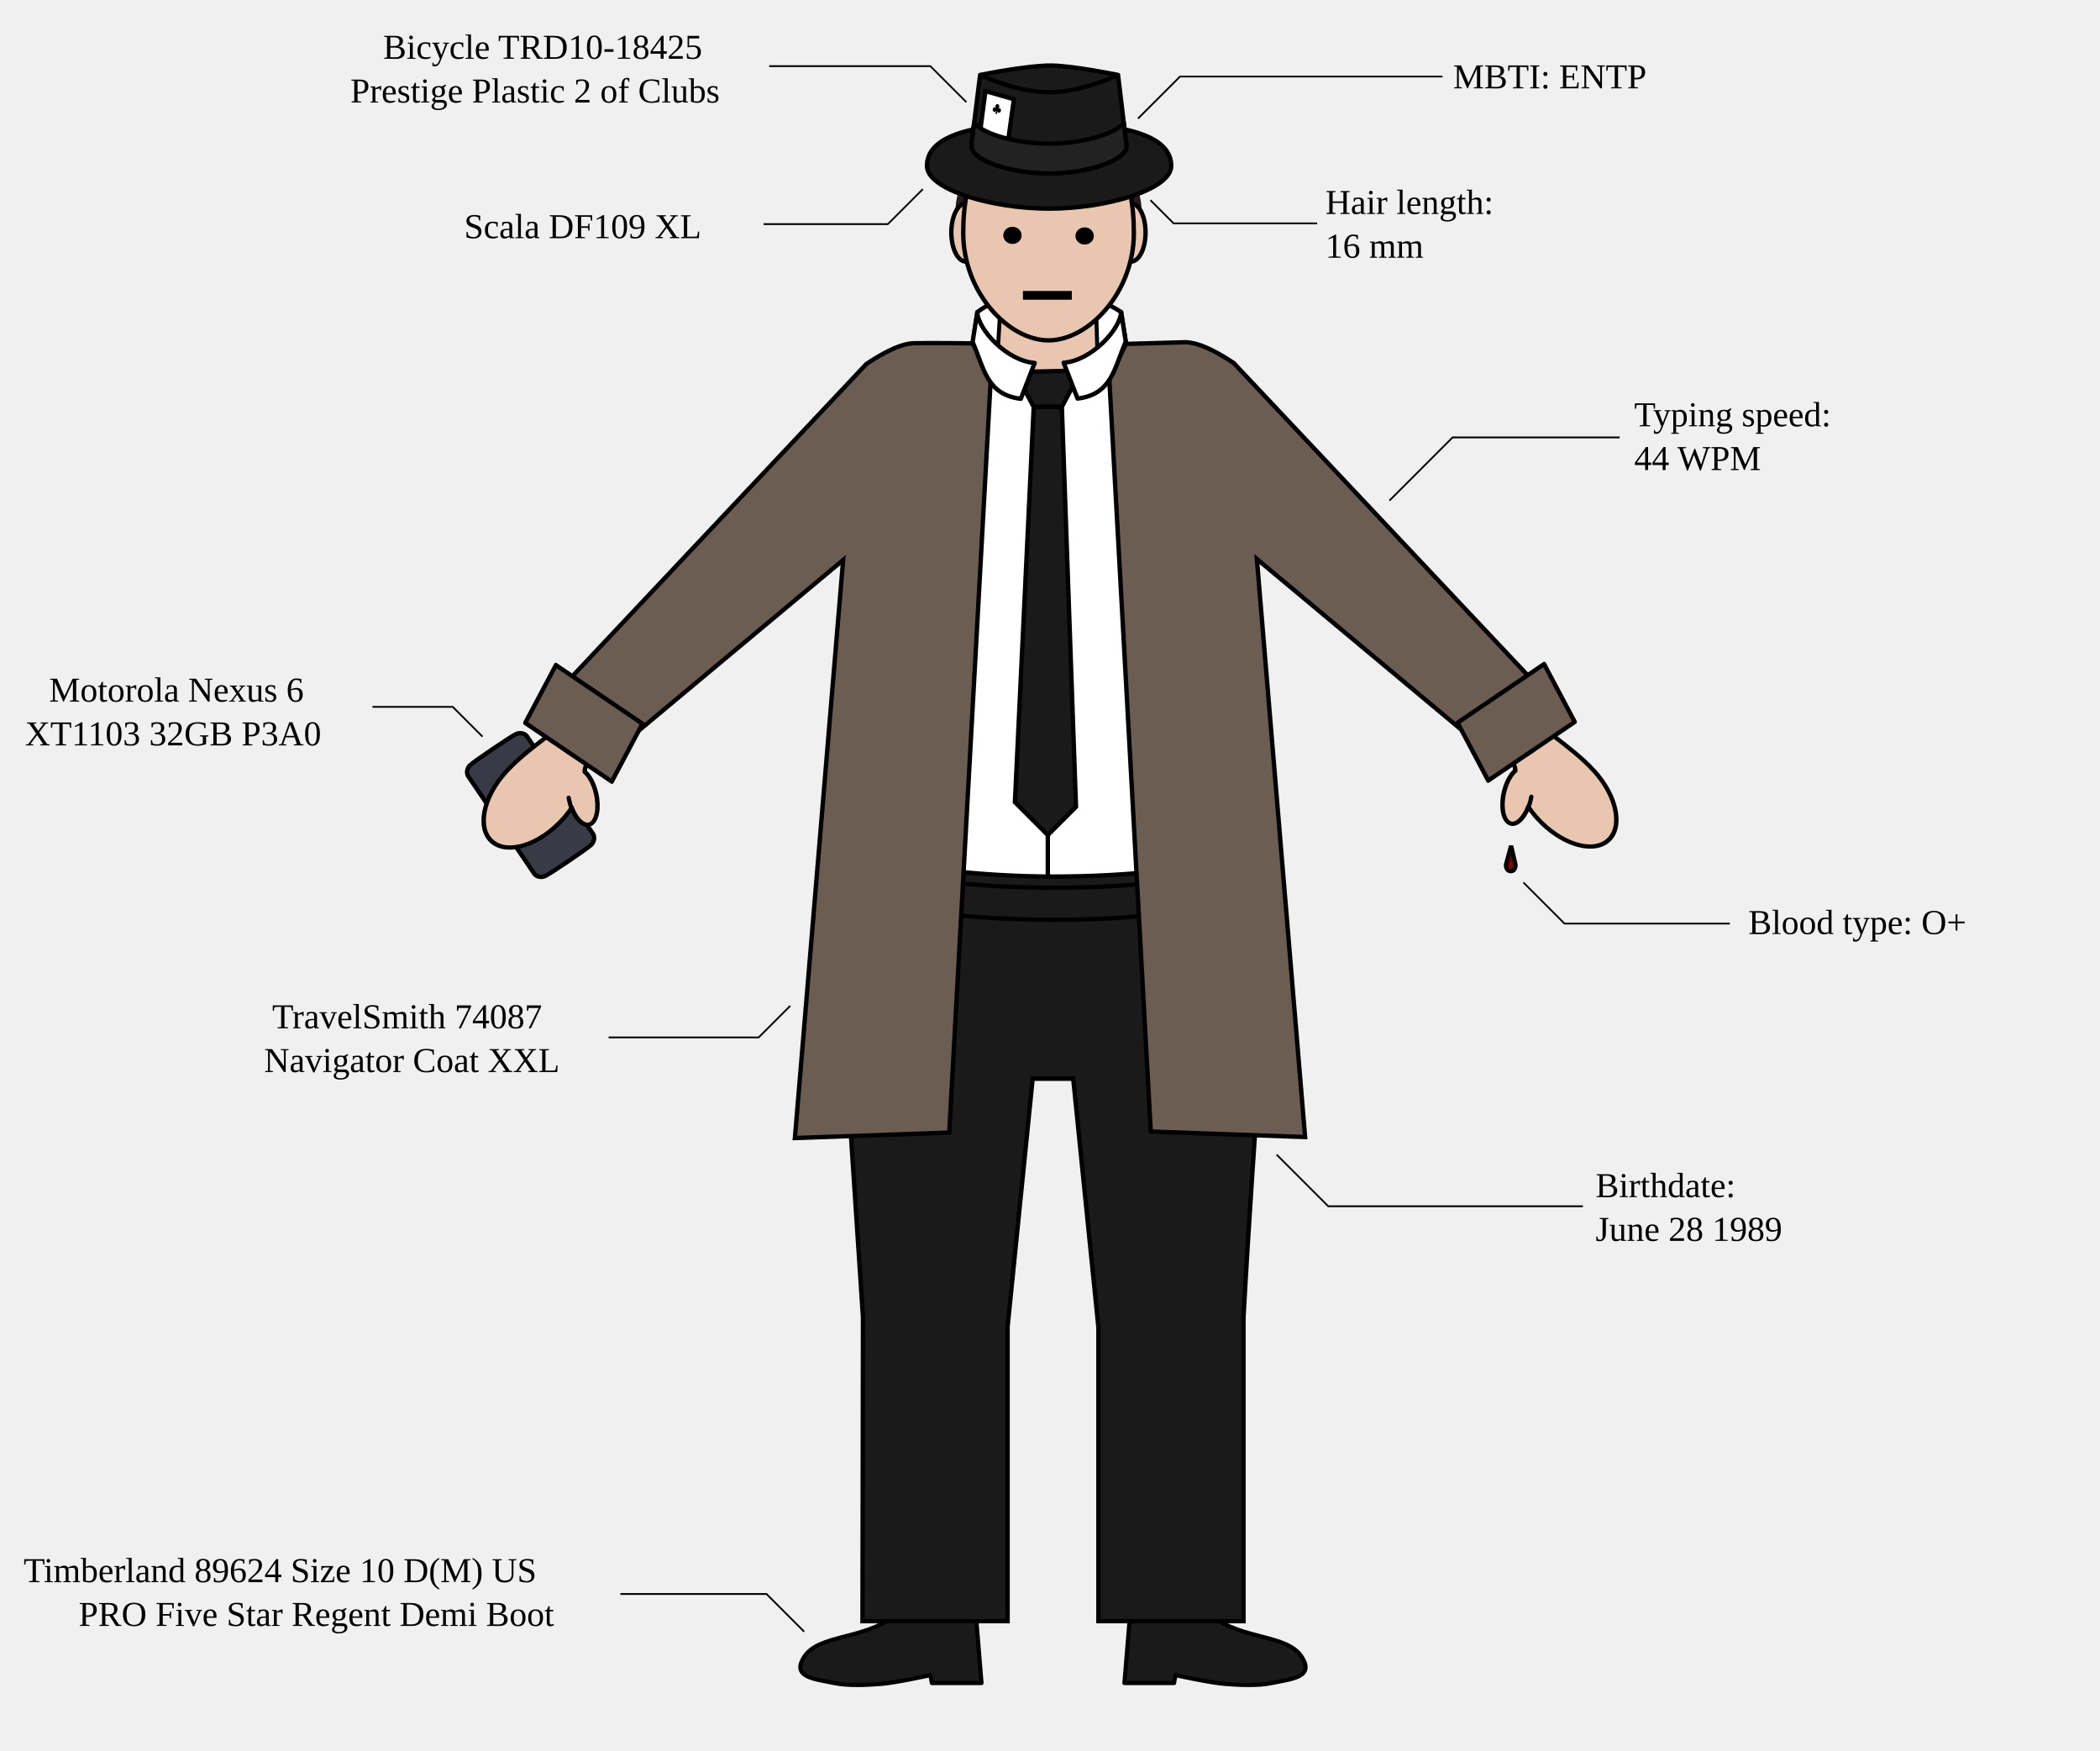
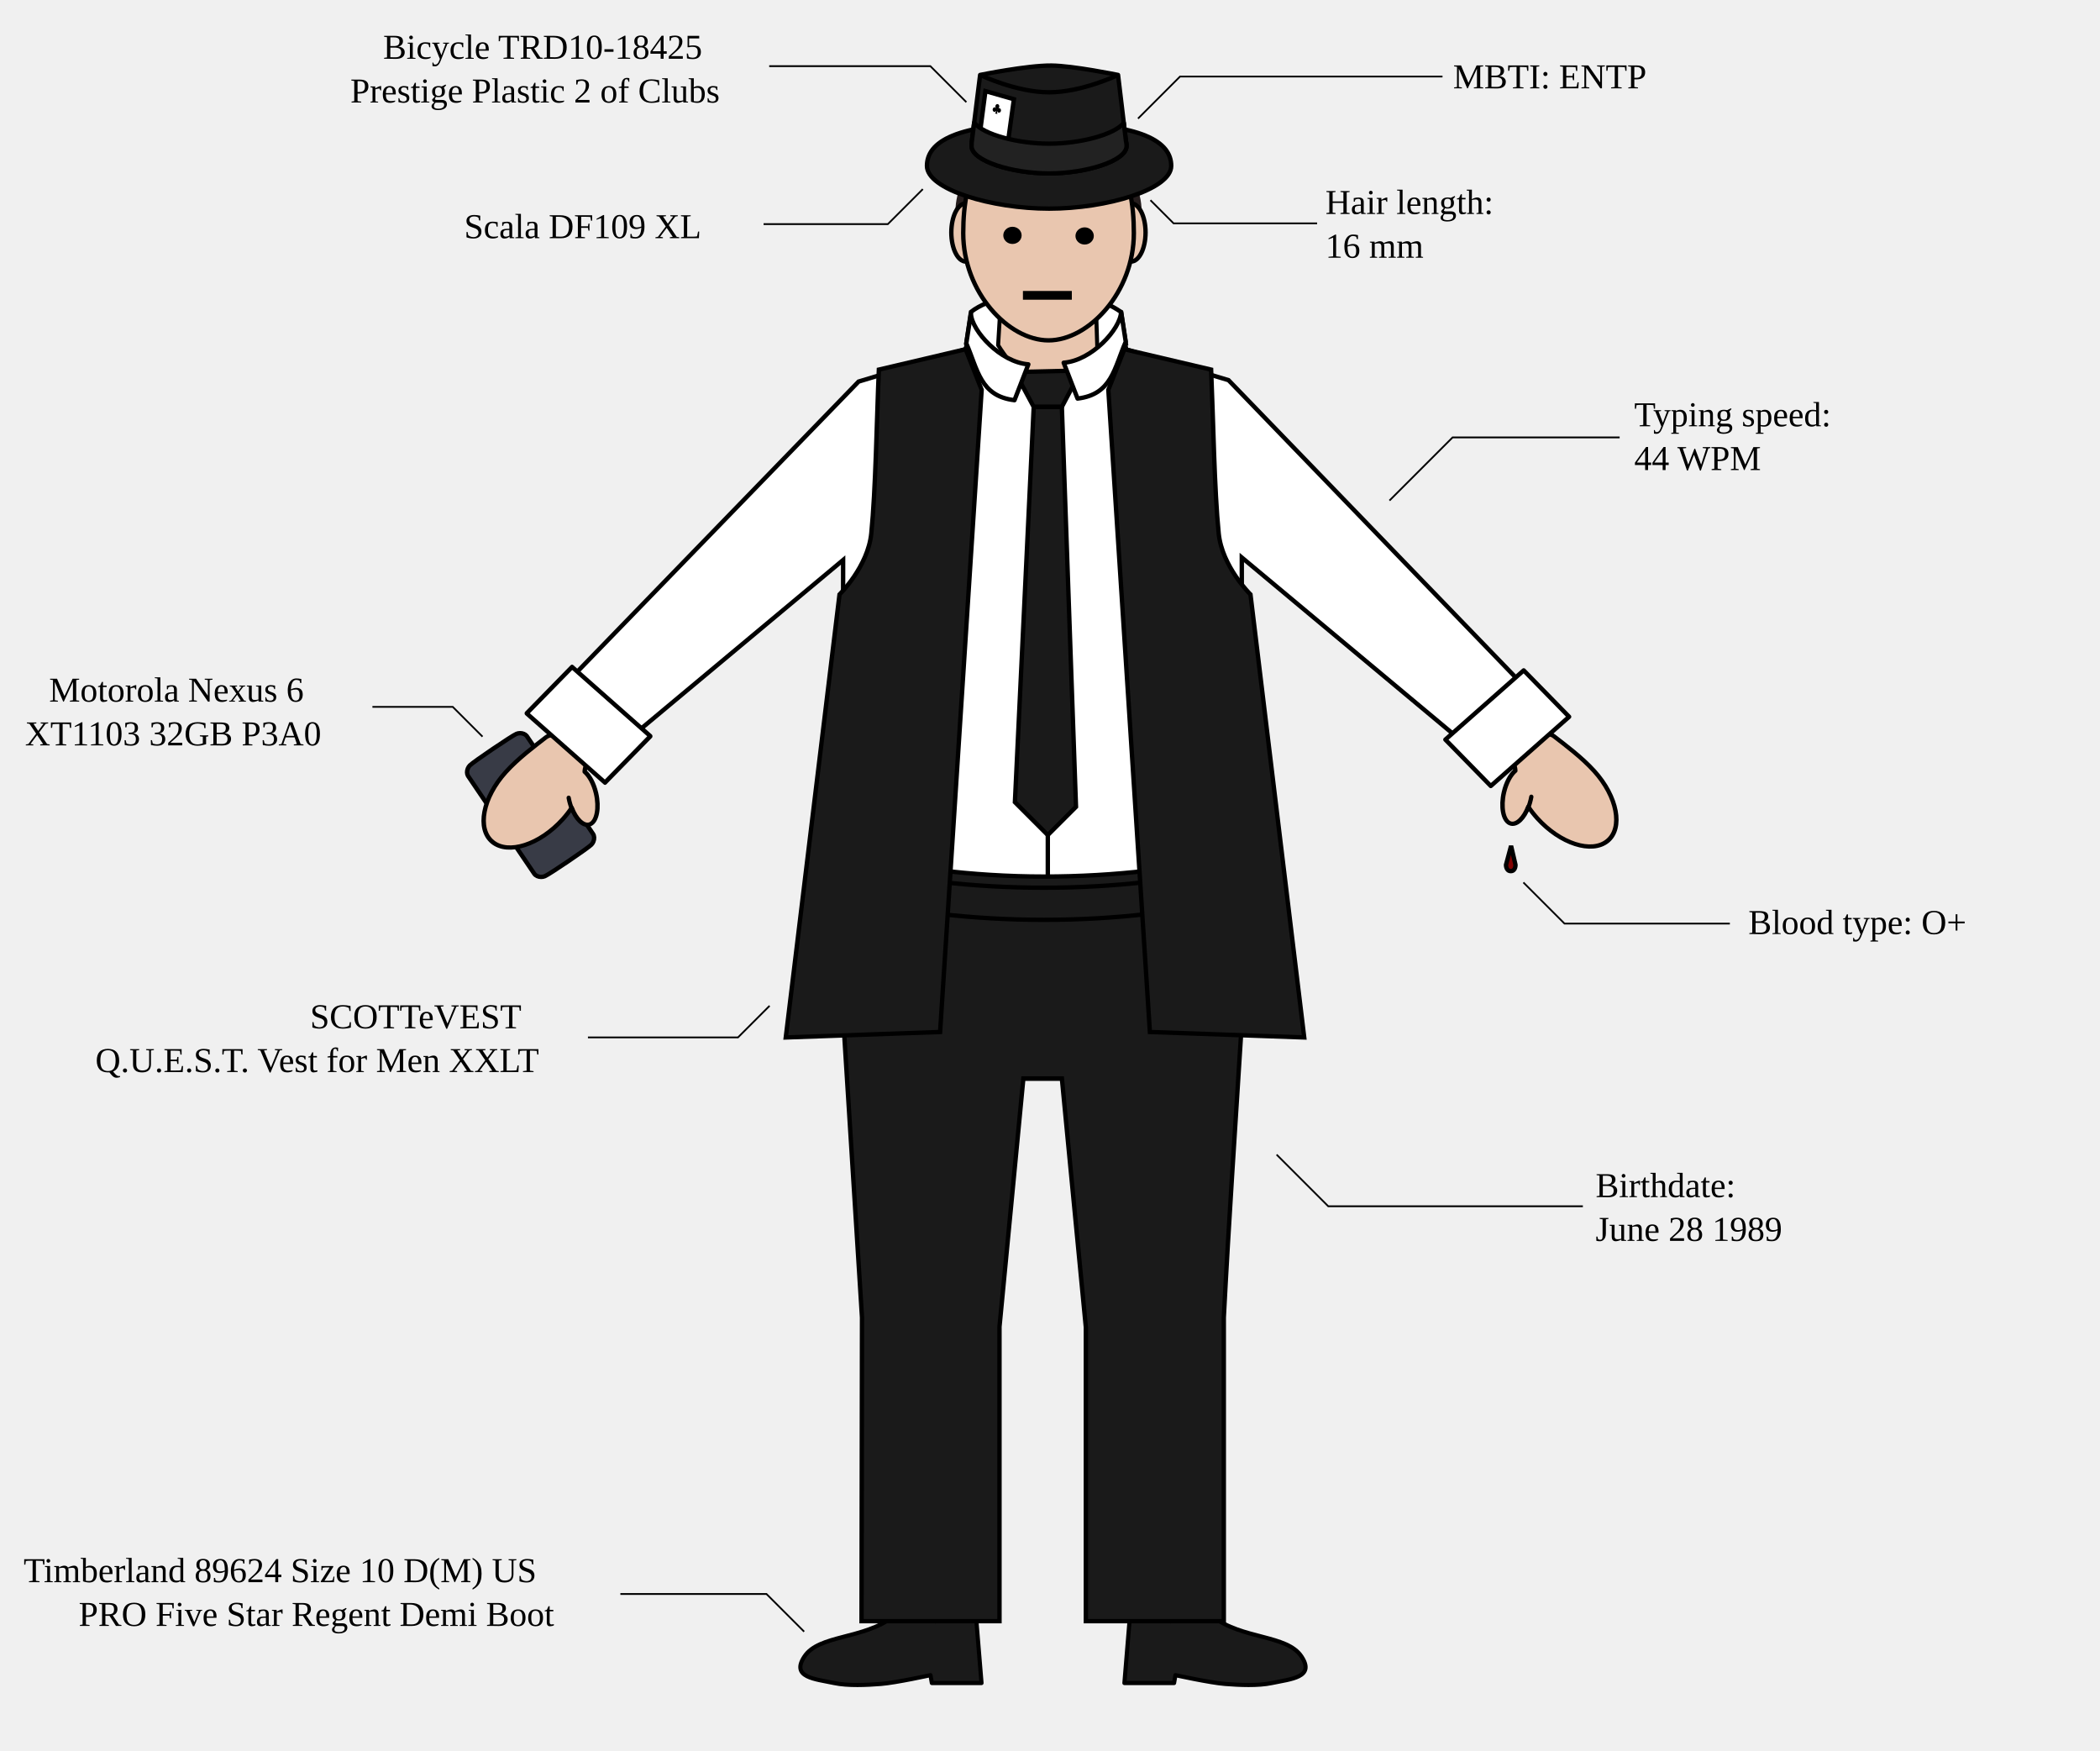
<svg xmlns="http://www.w3.org/2000/svg" width="1200" height="1000" id="infographic-base" version="1.1">
  <style>
    text {
      font-size:20px;
      font-style:normal;
      font-variant:normal;
      font-weight:normal;
      font-stretch:normal;
      line-height:125%;
      letter-spacing:0px;
      word-spacing:0px;
      fill:#000000;
      fill-opacity:1;
      stroke:none;
    }

    .start-align {
      text-align: start;
      text-anchor: start;
    }

    .end-align {
      text-align: end;
      text-anchor: end;
    }
  </style>
  <g id="layer1" style="display:inline" transform="translate(0,-52.36217)">
    <ellipse style="fill:#241c1c;fill-opacity:1;stroke:none" id="hairellipse" cx="599.167" cy="173.313" rx="53.2" ry="45" />
    <path id="rect2399" d="m 459.709,998.649 c 8.329,-12.533 33.727,-9.651 50.806,-22.795 16.266,3.638 31.994,3.571 47.213,0 l 3.139,37.999 -28.379,0 -0.785,-4.506 c 0,0 -19.715,4.342 -28.279,5.016 -8.03,0.631 -18.911,1.177 -26.824,-0.51 -10.755,-2.293 -24.919,-3.124 -16.891,-15.204 z" style="fill:#1a1a1a;fill-opacity:1;stroke:#000000;stroke-width:2.375;stroke-linecap:round;stroke-linejoin:round;stroke-miterlimit:4;stroke-opacity:1" />
    <path id="path3316" d="m 743.676,998.649 c -8.329,-12.533 -33.727,-9.651 -50.806,-22.795 -16.266,3.638 -31.994,3.571 -47.213,0 l -3.139,37.999 28.379,0 0.785,-4.506 c 0,0 19.715,4.342 28.279,5.016 8.03,0.631 18.911,1.177 26.824,-0.51 10.755,-2.293 24.919,-3.124 16.891,-15.204 z" style="fill:#1a1a1a;fill-opacity:1;stroke:#000000;stroke-width:2.375;stroke-linecap:round;stroke-linejoin:round;stroke-miterlimit:4;stroke-opacity:1" />
-     <path style="fill:#ffffff;fill-opacity:1;stroke:#000000;stroke-width:2.5;stroke-miterlimit:4;stroke-opacity:1;stroke-dasharray:none;display:inline" d="m 599.5,218.737 c -15.269,0.017 -30.42,4.054 -40.875,11.812 l -2.812,17.969 35.781,14.406 c -12.108,-0.934 -23.606,-5.362 -35.75,-12.656 l -74.156,271.25 0,104 c 0,23.812 19.188,43 43,43 l 154.031,0 c 23.812,0 42.969,-19.188 42.969,-43 l 0,-103.25 -78.688,-273.25 0.5,-0.188 -2.875,-18.188 C 628.342,222.383 612.125,218.822 599.5,218.737 z m 41.125,31.188 c -11.559,6.237 -21.885,10.115 -31.531,11.938 z" id="rect2385" />
-     <path style="fill:#1a1a1a;fill-opacity:1;stroke:#000000;stroke-width:2.5;stroke-miterlimit:4;stroke-opacity:1;stroke-dasharray:none" d="m 481.698,539.629 0.062,88.094 c -8.3e-4,0.021 8.2e-4,0.042 0,0.062 l 0,0.094 c -0.177,4.623 0.038,9.345 0.594,14.094 l 10.781,163.094 -0.281,173.438 82.906,0 0,-168.156 14.344,-141.844 23.156,0 14.406,142.156 0,167.844 82.906,0 0,-173.438 c 2.912,-53.642 6.886,-108.899 10.469,-163.094 0.547,-4.673 0.728,-9.322 0.562,-13.875 l 0,-0.344 c -4.2e-4,-0.01 4.2e-4,-0.021 0,-0.031 l -0.344,-87.469 c -35.224,8.189 -75.765,12.875 -118.875,12.875 -43.106,0 -85.466,-5.312 -120.688,-13.5 z" id="path3262" />
-     <path style="fill:none;stroke:#000000;stroke-width:2.486;stroke-linecap:round;stroke-linejoin:round;stroke-miterlimit:4;stroke-opacity:1;stroke-dasharray:none;display:inline" d="m 483.59,546.647 c 35.221,8.188 75.726,12.858 118.832,12.858 43.11,0 83.639,-4.669 118.863,-12.858" id="path3338" />
+     <path style="display:inline;fill:#ffffff;fill-opacity:1;stroke:#000000;stroke-width:2.5;stroke-miterlimit:4;stroke-dasharray:none;stroke-opacity:1" d="m 599.297,166.375 c -14.519,0.017 -34.514,4.054 -44.455,11.812 l -2.674,17.969 34.021,14.406 c -10.316,-0.837 -20.167,-4.487 -30.41,-10.482 l 0.064,-2.174 -2.229,0.877 c -0.472,-0.29 -0.944,-0.577 -1.418,-0.877 l -0.414,1.596 -61.164,18.492 -173.172,178.553 c -3.438,7.543 -4.231,15.817 -0.5,23.656 5.931,12.461 20.852,17.743 33.312,11.812 5.596,-2.663 9.755,-7.152 12.094,-12.406 l 119.438,-99.688 -0.104,149.234 0,104 c 0,23.812 18.244,43 40.885,43 l 146.459,0 c 22.641,0 40.855,-19.188 40.855,-43 l 0,-103.25 -0.531,-2.166 0.344,-0.021 -0.104,-149.234 119.438,99.688 c 2.339,5.254 6.498,9.743 12.094,12.406 12.461,5.931 27.382,0.648 33.312,-11.812 3.731,-7.839 2.938,-16.113 -0.5,-23.656 l -171.927,-177.932 -58.381,-17.531 -0.736,-3 0.477,-0.188 -2.734,-18.188 c -11.679,-8.26 -29.335,-11.811 -41.34,-11.896 z m 41.34,31.178 c -0.318,0.18 -0.659,0.353 -0.988,0.529 l -0.307,-0.121 z m -5.014,1.584 0.025,0.898 c -10.797,4.799 -24.935,7.898 -32.82,9.465 z" transform="translate(0,52.36217)" id="rect2385" />
+     <path style="fill:#1a1a1a;fill-opacity:1;stroke:#000000;stroke-width:2.5;stroke-miterlimit:4;stroke-dasharray:none;stroke-opacity:1" d="m 481.697,539.629 0.059,88.094 c -7.9e-4,0.021 7.7e-4,0.042 0,0.062 l 0,0.094 c -0.168,4.623 0.036,9.345 0.565,14.094 l 10.251,163.094 -0.267,173.438 78.83,0 0,-168.156 13.638,-141.844 22.018,0 13.698,142.156 0,167.844 78.83,0 0,-173.438 c 2.769,-53.642 6.548,-108.899 9.954,-163.094 0.52,-4.673 0.692,-9.322 0.535,-13.875 l 0,-0.344 c -4e-4,-0.01 4e-4,-0.021 0,-0.031 l -0.327,-87.469 c -33.492,8.189 -72.04,12.875 -113.03,12.875 -40.986,0 -81.264,-5.312 -114.753,-13.5 z" id="path3262" />
+     <path style="display:inline;fill:none;stroke:#000000;stroke-width:2.486;stroke-linecap:round;stroke-linejoin:round;stroke-miterlimit:4;stroke-dasharray:none;stroke-opacity:1" d="m 483.497,546.647 c 33.489,8.188 72.003,12.858 112.989,12.858 40.99,0 79.527,-4.669 113.018,-12.858" id="path3338" />
    <path style="fill:#e9c6af;fill-opacity:1;stroke:#000000;stroke-width:2.293;stroke-linecap:round;stroke-linejoin:round;stroke-miterlimit:4;stroke-opacity:1;display:inline" d="m 571.52,230.327 54.84,0 0.665,20.822 c -20.984,28.866 -39.675,25.529 -56.669,-1.598 l 1.164,-19.224 z" id="rect2433" />
    <ellipse style="display:inline;fill:#e9c6af;fill-opacity:1;stroke:#000000;stroke-width:2.5;stroke-linecap:round;stroke-linejoin:round;stroke-miterlimit:4;stroke-dasharray:none;stroke-opacity:1" id="path3227" transform="translate(142.4537,68.16591)" cx="409.47" cy="117.002" rx="8.316" ry="16.632" />
    <ellipse style="display:inline;fill:#e9c6af;fill-opacity:1;stroke:#000000;stroke-width:2.5;stroke-linecap:round;stroke-linejoin:round;stroke-miterlimit:4;stroke-dasharray:none;stroke-opacity:1" id="path3225" transform="translate(236.8191,68.16766)" cx="409.47" cy="117.002" rx="8.316" ry="16.632" />
    <path id="path2404" d="m 647.917,185.558 c 0,33.827 -25.819,61.25 -48.75,61.25 -22.931,0 -48.75,-27.423 -48.75,-61.25 0,-33.827 11.094,-61.25 48.75,-61.25 37.656,0 48.75,27.423 48.75,61.25 z" style="fill:#e9c6af;fill-opacity:1;stroke:#000000;stroke-width:2.5;stroke-linecap:round;stroke-linejoin:round;stroke-miterlimit:4;stroke-opacity:1;display:inline" />
    <ellipse style="display:inline;fill:#000000;fill-opacity:1;stroke:#000000;stroke-width:2.5;stroke-linecap:round;stroke-linejoin:round;stroke-miterlimit:4;stroke-dasharray:none;stroke-opacity:1" id="path3217" transform="translate(355.0173,58.8454)" cx="223.529" cy="127.978" rx="3.992" ry="3.659" />
    <ellipse style="display:inline;fill:#000000;fill-opacity:1;stroke:#000000;stroke-width:2.5;stroke-linecap:round;stroke-linejoin:round;stroke-miterlimit:4;stroke-dasharray:none;stroke-opacity:1" id="path3221" transform="translate(396.2636,59.17804)" cx="223.529" cy="127.978" rx="3.992" ry="3.659" />
    <path style="fill:none;stroke:#000000;stroke-width:5;stroke-linecap:butt;stroke-linejoin:miter;stroke-miterlimit:4;stroke-opacity:1;stroke-dasharray:none;display:inline" d="m 584.533,221.085 27.941,0" id="path3229" />
-     <path id="path4013" d="m 483.662,564.989 c 35.221,8.188 75.726,12.858 118.832,12.858 43.11,0 83.639,-4.669 118.863,-12.858" style="fill:none;stroke:#000000;stroke-width:2.486;stroke-linecap:round;stroke-linejoin:round;stroke-miterlimit:4;stroke-opacity:1;stroke-dasharray:none;display:inline" />
+     <path id="path4013" d="m 483.565,564.989 c 33.489,8.188 72.003,12.858 112.989,12.858 40.99,0 79.527,-4.669 113.018,-12.858" style="display:inline;fill:none;stroke:#000000;stroke-width:2.486;stroke-linecap:round;stroke-linejoin:round;stroke-miterlimit:4;stroke-dasharray:none;stroke-opacity:1" />
    <path id="path698" style="fill:#383b46;fill-opacity:1;fill-rule:nonzero;stroke:#000000;stroke-width:2.5;stroke-miterlimit:4;stroke-dasharray:none;stroke-opacity:1" d="m 281.247,428.112 c 0.099,-0.067 0.197,-0.133 0.295,-0.2 0.097,-0.065 0.195,-0.132 0.294,-0.199 5.495,-3.722 11.984,-7.957 13.248,-8.459 0.638,-0.267 1.365,-0.409 2.102,-0.411 1.544,-0.003 2.955,0.588 3.775,1.581 l 0.028,0.034 0.004,0.003 0,0 0,0 0.005,0.006 0,0 0,0 0.026,0.039 0.118,0.174 0.936,1.383 35.847,52.933 0.341,0.504 0.595,0.879 c 0.771,1.141 0.864,2.811 0.242,4.359 -0.275,0.685 -0.679,1.31 -1.166,1.805 -0.939,0.989 -7.275,5.442 -12.765,9.161 l -0.295,0.2 -0.294,0.199 c -5.49,3.719 -11.976,7.952 -13.245,8.458 -0.638,0.268 -1.366,0.41 -2.105,0.412 -1.667,0.003 -3.184,-0.703 -3.957,-1.841 l -0.596,-0.88 -0.341,-0.504 -35.847,-52.933 -0.936,-1.383 -0.118,-0.174 -0.024,-0.036 -0.003,-0.003 -0.003,-0.003 -0.003,-0.004 -0.004,-0.006 -0.022,-0.041 c -0.618,-1.129 -0.643,-2.659 -0.068,-4.092 0.275,-0.684 0.677,-1.307 1.164,-1.803 0.931,-0.984 7.271,-5.44 12.767,-9.163" transform="translate(0,52.36217)" />
    <g style="fill:#e9c6af" id="g3286" transform="matrix(0.7860281,-0.37412,-0.351873,-0.7392869,343.1214,590.2598)">
      <path id="path3289" d="m 27.188,77 c -0.312,-0.004 -0.6,0.03 -0.906,0.094 -4.05,0.841 -6.238,7.485 -5.625,15.812 -2.65,-1.667 -5.488,-3.195 -8.531,-4.531 -20.839,-9.149 -42.364,-6.095 -48.031,6.812 -5.667,12.908 6.661,30.82 27.5,39.969 11.349,4.983 24.591,7.74 33.62,9.854 8.799,2.059 17.745,-16.055 20.325,-21.933 2.214,-5.042 -4.266,-5.58 -6.976,-11.326 1.687,-3.977 2.032,-10.283 0.625,-17.062 C 37.1,84.632 31.874,77.066 27.188,77 z" style="fill:#e9c6af;fill-opacity:1;stroke:#000000;stroke-width:2.961;stroke-linecap:round;stroke-linejoin:round;stroke-miterlimit:4;stroke-opacity:1;stroke-dasharray:none" />
      <path transform="matrix(0.9791251,-0.2032588,0.2241058,1.079548,-19.54256,4.576225)" d="m 20.964,92.407 a 9.077,18 0 0 1 0.543,-8.081" id="path3291" style="fill:#e9c6af;fill-opacity:1;stroke:#000000;stroke-width:2.82;stroke-linecap:round;stroke-linejoin:round;stroke-miterlimit:4;stroke-opacity:1;stroke-dasharray:none;display:inline" />
    </g>
-     <path style="fill:#6c5d53;fill-opacity:1;stroke:#000000;stroke-width:2.5;stroke-miterlimit:4;stroke-opacity:1;stroke-dasharray:none" d="m 522.323,248.441 c -6.536,0.141 -15.159,3.837 -27.25,11.844 l -177.625,188.625 c -3.438,7.543 -4.231,15.817 -0.5,23.656 5.931,12.461 20.852,17.743 33.312,11.812 5.596,-2.663 9.755,-7.152 12.094,-12.406 l 119.438,-99.688 -27.562,330.219 88.188,-3.125 23.75,-430.969 -10.363,-19.884 c 0,0 -23.247,-0.306 -33.48,-0.085 z" id="path3293" />
-     <rect style="fill:#6c5d53;fill-opacity:1;stroke:#000000;stroke-width:2.507;stroke-linecap:round;stroke-linejoin:round;stroke-miterlimit:4;stroke-opacity:1;stroke-dasharray:none" id="rect3299" width="59.723" height="37.405" x="-545.68" y="-218.281" transform="matrix(-0.8279849,-0.5607504,0.4683123,-0.883563,0,0)" />
+     <path transform="matrix(-0.7494506,-0.6620602,0.5774912,-0.8163969,0,0)" style="fill:#ffffff;fill-opacity:1;stroke:#000000;stroke-width:2.507;stroke-linecap:round;stroke-linejoin:round;stroke-miterlimit:4;stroke-dasharray:none;stroke-opacity:1" d="m -573.994,-146.273 59.723,0 -5.915,37.257 -59.723,0 z" id="rect3299" />
    <g style="fill:#e9c6af" transform="matrix(-0.7860281,-0.37412,0.351873,-0.7392869,856.8786,589.6874)" id="g4050">
      <path style="fill:#e9c6af;fill-opacity:1;stroke:#000000;stroke-width:2.961;stroke-linecap:round;stroke-linejoin:round;stroke-miterlimit:4;stroke-opacity:1;stroke-dasharray:none" d="m 27.188,77 c -0.312,-0.004 -0.6,0.03 -0.906,0.094 -4.05,0.841 -6.238,7.485 -5.625,15.812 -2.65,-1.667 -5.488,-3.195 -8.531,-4.531 -20.839,-9.149 -42.364,-6.095 -48.031,6.812 -5.667,12.908 6.661,30.82 27.5,39.969 11.349,4.983 24.591,7.74 33.62,9.854 8.799,2.059 17.745,-16.055 20.325,-21.933 2.214,-5.042 -4.266,-5.58 -6.976,-11.326 1.687,-3.977 2.032,-10.283 0.625,-17.062 C 37.1,84.632 31.874,77.066 27.188,77 z" id="path4052" />
      <path style="fill:#e9c6af;fill-opacity:1;stroke:#000000;stroke-width:2.82;stroke-linecap:round;stroke-linejoin:round;stroke-miterlimit:4;stroke-opacity:1;stroke-dasharray:none;display:inline" id="path4054" d="m 20.964,92.407 a 9.077,18 0 0 1 0.543,-8.081" transform="matrix(0.9791251,-0.2032588,0.2241058,1.079548,-19.54256,4.576225)" />
    </g>
-     <path id="path4056" d="m 677.678,247.869 c 6.532,0.265 15.159,3.837 27.25,11.844 l 177.625,188.625 c 3.438,7.543 4.231,15.817 0.5,23.656 -5.931,12.461 -20.852,17.743 -33.312,11.812 -5.596,-2.663 -9.755,-7.152 -12.094,-12.406 l -119.438,-99.688 27.562,330.219 -88.188,-3.125 -23.75,-430.969 9.656,-19 31.719,-0.906 0.031,0 c 0.031,-0.003 0.063,0.003 0.094,0 0.353,-0.032 0.696,-0.053 1.062,-0.062 0.417,-0.011 0.846,-0.018 1.281,0 z" style="fill:#6c5d53;fill-opacity:1;stroke:#000000;stroke-width:2.5;stroke-miterlimit:4;stroke-opacity:1;stroke-dasharray:none" />
-     <rect transform="matrix(0.8279849,-0.5607504,-0.4683123,-0.883563,0,0)" y="-894.642" x="521.069" height="37.405" width="59.723" id="rect4058" style="fill:#6c5d53;fill-opacity:1;stroke:#000000;stroke-width:2.507;stroke-linecap:round;stroke-linejoin:round;stroke-miterlimit:4;stroke-opacity:1;stroke-dasharray:none" />
    <path style="fill:none;stroke:#000000;stroke-width:2.5;stroke-linecap:butt;stroke-linejoin:miter;stroke-miterlimit:4;stroke-opacity:1;stroke-dasharray:none" d="m 598.747,265.807 0,288.224" id="path4064" />
    <path style="fill:#1a1a1a;fill-opacity:1;stroke:#000000;stroke-width:2.5;stroke-linecap:round;stroke-linejoin:round;stroke-miterlimit:4;stroke-opacity:1;display:inline" d="m 669.268,147.13 c 0,13.49 -36.962,24.426 -69.79,24.426 -32.829,0 -69.79,-10.936 -69.79,-24.426 0,-13.49 15.882,-24.426 69.79,-24.426 53.908,0 69.79,10.936 69.79,24.426 z" id="path2404-1" />
    <path style="fill:#1a1a1a;fill-opacity:1;stroke:#000000;stroke-width:2.5;stroke-linecap:round;stroke-linejoin:round;stroke-miterlimit:4;stroke-opacity:1;display:inline" d="m 560.073,95.178 -4.906,39.294 0.094,0 c -0.051,0.419 -0.094,0.822 -0.094,1.25 0,8.68 23.476,15.719 44.312,15.719 20.837,0 44.281,-7.039 44.281,-15.719 0,-0.912 -0.105,-1.787 -0.344,-2.656 l -4.531,-37.888 c 0,0 -25.694,-5.268 -38.118,-5.367 -13.881,-0.111 -40.694,5.367 -40.694,5.367 z" id="path3905" />
    <path style="fill:none;stroke:#000000;stroke-width:2.5;stroke-linecap:butt;stroke-linejoin:miter;stroke-miterlimit:4;stroke-opacity:1;stroke-dasharray:none" d="m 560.073,95.178 c 0,0 20.574,9.914 39.406,9.914 18.832,0 39.406,-9.914 39.406,-9.914" id="path3996" />
    <path style="fill:#1a1a1a;stroke:#000000;stroke-width:2.5;stroke-linecap:butt;stroke-linejoin:miter;stroke-miterlimit:4;stroke-opacity:1;stroke-dasharray:none" d="m 590.019,264.688 18.573,-0.448 9.175,-0.224 -10.99,20.811 -16.077,0 -10.738,-19.996 z" id="path4066" />
    <path style="fill:#ffffff;fill-opacity:1;stroke:#000000;stroke-width:2.5;stroke-linecap:round;stroke-linejoin:round;stroke-miterlimit:4;stroke-opacity:1;display:inline" d="m 640.637,230.634 c -0.463,9.808 -16.801,27.735 -32.819,28.947 l 7.932,20.477 c 19.627,-2.351 20.971,-17.503 27.53,-32.473 l -2.644,-16.952 z" id="path2437" />
-     <path style="fill:#ffffff;fill-opacity:1;stroke:#000000;stroke-width:2.5;stroke-linecap:round;stroke-linejoin:round;stroke-miterlimit:4;stroke-opacity:1;display:inline" d="m 558.431,230.765 c 0.463,9.808 16.801,27.735 32.819,28.947 l -7.932,20.477 c -19.627,-2.351 -20.971,-17.503 -27.53,-32.473 l 2.644,-16.952 z" id="rect3391" />
+     <path style="display:inline;fill:#ffffff;fill-opacity:1;stroke:#000000;stroke-width:2.5;stroke-linecap:round;stroke-linejoin:round;stroke-miterlimit:4;stroke-opacity:1" d="m 554.812,231.567 c 0.463,9.808 16.801,27.735 32.819,28.947 l -7.932,20.477 c -19.627,-2.351 -20.971,-17.503 -27.53,-32.473 l 2.644,-16.952 z" id="rect3391" />
    <path style="fill:#1a1a1a;stroke:#000000;stroke-width:2.5;stroke-linecap:butt;stroke-linejoin:miter;stroke-miterlimit:4;stroke-opacity:1;stroke-dasharray:none" d="m 590.7,284.828 -10.751,225.79 18.797,18.797 16.112,-16.112 -8.081,-228.476 z" id="path4070" />
    <path style="fill:#ffffff;stroke:#000000;stroke-width:2.5;stroke-linecap:butt;stroke-linejoin:miter;stroke-miterlimit:4;stroke-opacity:1;stroke-dasharray:none" d="m 559.577,131.262 3.52,-26.855 16.278,4.638 -4.005,28.847 z" id="path4072" />
    <path style="fill:#222222;fill-opacity:1;stroke:#000000;stroke-width:2.5;stroke-linecap:round;stroke-linejoin:round;stroke-miterlimit:4;stroke-opacity:1;display:inline" d="m 556.666,122.472 -1.5,12 0.094,0 c -0.051,0.419 -0.094,0.822 -0.094,1.25 0,8.68 23.476,15.719 44.312,15.719 20.837,0 44.281,-7.039 44.281,-15.719 0,-0.912 -0.105,-1.787 -0.344,-2.656 l -1.25,-10.469 c -5.607,6.798 -25.076,11.844 -42.688,11.844 -17.72,0 -37.337,-5.107 -42.812,-11.969 z" id="path4000" />
    <ellipse transform="matrix(0.7107487,0.1091732,-0.07869985,0.6291196,936.9265,132.2425)" id="path4092" style="fill:#000000;fill-opacity:1;stroke:none" cx="-511.777" cy="61.368" rx="1.566" ry="2.07" />
    <path style="fill:#000000;stroke:none" d="m 569.071,113.507 c 0,0 0.435,1.818 0.138,2.563 -0.297,0.745 -0.696,1.079 -0.696,1.079 l 1.397,0.342 c 0,0 -0.299,-1.438 0.005,-2.174 0.196,-0.474 0.806,-1.556 0.806,-1.556 z" id="path4096" />
    <ellipse style="fill:#000000;fill-opacity:1;stroke:none" id="path3050" transform="matrix(0.7107487,0.1091732,-0.07869985,0.6291196,938.4832,130.3919)" cx="-511.777" cy="61.368" rx="1.566" ry="2.07" />
    <ellipse style="fill:#000000;fill-opacity:1;stroke:none" id="path3052" transform="matrix(0.7107487,0.1091732,-0.07869985,0.6291196,939.4449,132.6859)" cx="-511.777" cy="61.368" rx="1.566" ry="2.07" />
    <path style="fill:#800000;stroke:#000000;stroke-width:2.5;stroke-linecap:butt;stroke-linejoin:miter;stroke-miterlimit:4;stroke-opacity:1;stroke-dasharray:none" d="m 863.472,535.609 -2.902,10.83 c 0,0 -0.066,3.58 2.741,3.58 2.808,0 2.692,-3.58 2.692,-3.58 z" id="path3033" />
+     <path id="path4229" d="m 851.877,501.382 44.759,-39.54 -25.949,-26.5 -44.759,39.54 z" style="fill:#ffffff;fill-opacity:1;stroke:#000000;stroke-width:2.5;stroke-linecap:round;stroke-linejoin:round;stroke-miterlimit:4;stroke-dasharray:none;stroke-opacity:1" />
+     <path style="fill:#1a1a1a;fill-opacity:1;stroke:#000000;stroke-width:2.5;stroke-miterlimit:4;stroke-dasharray:none;stroke-opacity:1" d="m 692.077,263.517 -49.579,-11.653 -9.166,23.21 23.75,366.846 88.188,3.125 -30.715,-253.088 c 0,0 -16.259,-15.856 -18.162,-34.886 -2.518,-25.175 -3.073,-64.773 -4.315,-93.554 z" id="path4233" />
+     <path id="path4235" d="m 502.204,263.517 49.579,-11.653 9.166,23.21 -23.75,366.846 -88.188,3.125 30.715,-253.088 c 0,0 16.259,-15.856 18.162,-34.886 2.518,-25.175 3.073,-64.773 4.315,-93.554 z" style="fill:#1a1a1a;fill-opacity:1;stroke:#000000;stroke-width:2.5;stroke-miterlimit:4;stroke-dasharray:none;stroke-opacity:1" />
  </g>
  <g id="layer3" transform="translate(0,-52.36217)">
    <path style="fill:none;stroke:#000000;stroke-width:1px;stroke-linecap:butt;stroke-linejoin:miter;stroke-opacity:1" d="m 552.204,110.722 -20.57,-20.57 -92.092,0" id="path3025" />
-     <path style="fill:none;stroke:#000000;stroke-width:1px;stroke-linecap:butt;stroke-linejoin:miter;stroke-opacity:1" d="m 451.567,626.969 -18.039,18.039 -85.763,0" id="path3031" />
+     <path style="fill:none;stroke:#000000;stroke-width:1px;stroke-linecap:butt;stroke-linejoin:miter;stroke-opacity:1" d="m 439.766,626.969 -18.039,18.039 -85.763,0" id="path3031" />
    <path style="fill:none;stroke:#000000;stroke-width:1px;stroke-linecap:butt;stroke-linejoin:miter;stroke-opacity:1" d="m 870.5,556.487 23.5,23.5 94.488,0" id="path3806" />
    <path style="fill:none;stroke:#000000;stroke-width:1px;stroke-linecap:butt;stroke-linejoin:miter;stroke-opacity:1" d="m 650.293,120.093 24,-24 150,0" id="path3808" />
    <path style="fill:none;stroke:#000000;stroke-width:1px;stroke-linecap:butt;stroke-linejoin:miter;stroke-opacity:1" d="m 459.5,984.487 -21.5,-21.5 -83.5,0" id="path3810" />
    <path style="fill:none;stroke:#000000;stroke-width:1px;stroke-linecap:butt;stroke-linejoin:miter;stroke-opacity:1" d="m 729.5,711.987 29.5,29.5 145.5,0" id="path3812" />
    <text xml:space="preserve" class="start-align" x="999.046" y="585.973" id="text3814">
      <tspan id="tspan3816" x="999.046" y="585.973">Blood type: O+</tspan>
    </text>
    <text xml:space="preserve" class="start-align" x="830.327" y="102.837" id="text3824">
      <tspan id="tspan3826" x="830.327" y="102.837">MBTI: ENTP</tspan>
    </text>
-     <text xml:space="preserve" class="end-align" x="344.786" y="639.814" id="text3828">
-       <tspan id="tspan3830" x="344.786" y="639.814">TravelSmith 74087</tspan>
-       <tspan x="344.786" y="664.814" id="tspan3832">Navigator Coat XXL</tspan>
+     <text xml:space="preserve" class="end-align" x="332.985" y="639.814" id="text3828">
+       <tspan id="tspan3830" x="332.985" y="639.814">SCOTTeVEST</tspan>
+       <tspan x="332.985" y="664.814" id="tspan3832">Q.U.E.S.T. Vest for Men XXLT</tspan>
    </text>
    <path style="fill:none;stroke:#000000;stroke-width:1px;stroke-linecap:butt;stroke-linejoin:miter;stroke-opacity:1" d="m 527.331,160.399 -20,20 -71,0" id="path3834" />
    <text xml:space="preserve" class="end-align" x="425.747" y="188.418" id="text3836">
      <tspan id="tspan3838" x="425.747" y="188.418">Scala DF109 XL</tspan>
    </text>
    <text xml:space="preserve" class="end-align" x="436.292" y="85.937" id="text3840">
      <tspan id="tspan3842" x="436.292" y="85.937">Bicycle TRD10-18425</tspan>
      <tspan x="436.292" y="110.937" id="tspan3837">Prestige Plastic 2 of Clubs</tspan>
    </text>
    <text xml:space="preserve" class="end-align" x="341.622" y="956.215" id="text3844">
      <tspan id="tspan3846" x="341.622" y="956.215">Timberland 89624 Size 10 D(M) US</tspan>
      <tspan x="341.622" y="981.215" id="tspan3848">PRO Five Star Regent Demi Boot</tspan>
    </text>
    <text xml:space="preserve" class="start-align" x="911.76" y="736.269" id="text3852">
      <tspan id="tspan3854" x="911.76" y="736.269">Birthdate:</tspan>
      <tspan x="911.76" y="761.269" id="tspan3856">June 28 1989</tspan>
    </text>
    <path id="path3858" d="m 793.985,338.314 36.062,-36.062 95.46,0" style="fill:none;stroke:#000000;stroke-width:1px;stroke-linecap:butt;stroke-linejoin:miter;stroke-opacity:1" />
    <text xml:space="preserve" class="start-align" x="933.855" y="295.888" id="text3860">
      <tspan id="tspan3862" x="933.855" y="295.888">Typing speed:</tspan>
      <tspan x="933.855" y="320.888" id="tspan3864">44 WPM</tspan>
    </text>
    <g id="hair-label-group" transform="translate(0,0)">
      <text class="start-align" id="text3831" y="174.594" x="757.362" xml:space="preserve">
        <tspan y="174.594" x="757.362" id="tspan3833">Hair length:</tspan>
        <tspan y="199.594" x="757.362" id="hairlength">16 mm</tspan>
      </text>
      <path style="fill:none;stroke:#000000;stroke-width:1px;stroke-linecap:butt;stroke-linejoin:miter;stroke-opacity:1;display:inline" d="m 752.641,179.973 -82,0 -13.25,-13.25" id="path3829" />
    </g>
    <path style="fill:none;stroke:#000000;stroke-width:1px;stroke-linecap:butt;stroke-linejoin:miter;stroke-opacity:1" d="m 275.718,473.191 -17,-17 -45.908,0" id="path3878" />
    <text xml:space="preserve" class="end-align" x="208.577" y="453.191" id="text3880" style="font-style:normal;font-variant:normal;font-weight:normal;font-stretch:normal;font-size:20px;line-height:125%;text-align:end;letter-spacing:0px;word-spacing:0px;text-anchor:end;fill:#000000;fill-opacity:1;stroke:none">
      <tspan id="tspan3882" x="208.577" y="453.191">Motorola Nexus 6</tspan>
      <tspan x="208.577" y="478.191" id="tspan3884">XT1103 32GB P3A0</tspan>
    </text>
  </g>
</svg>
